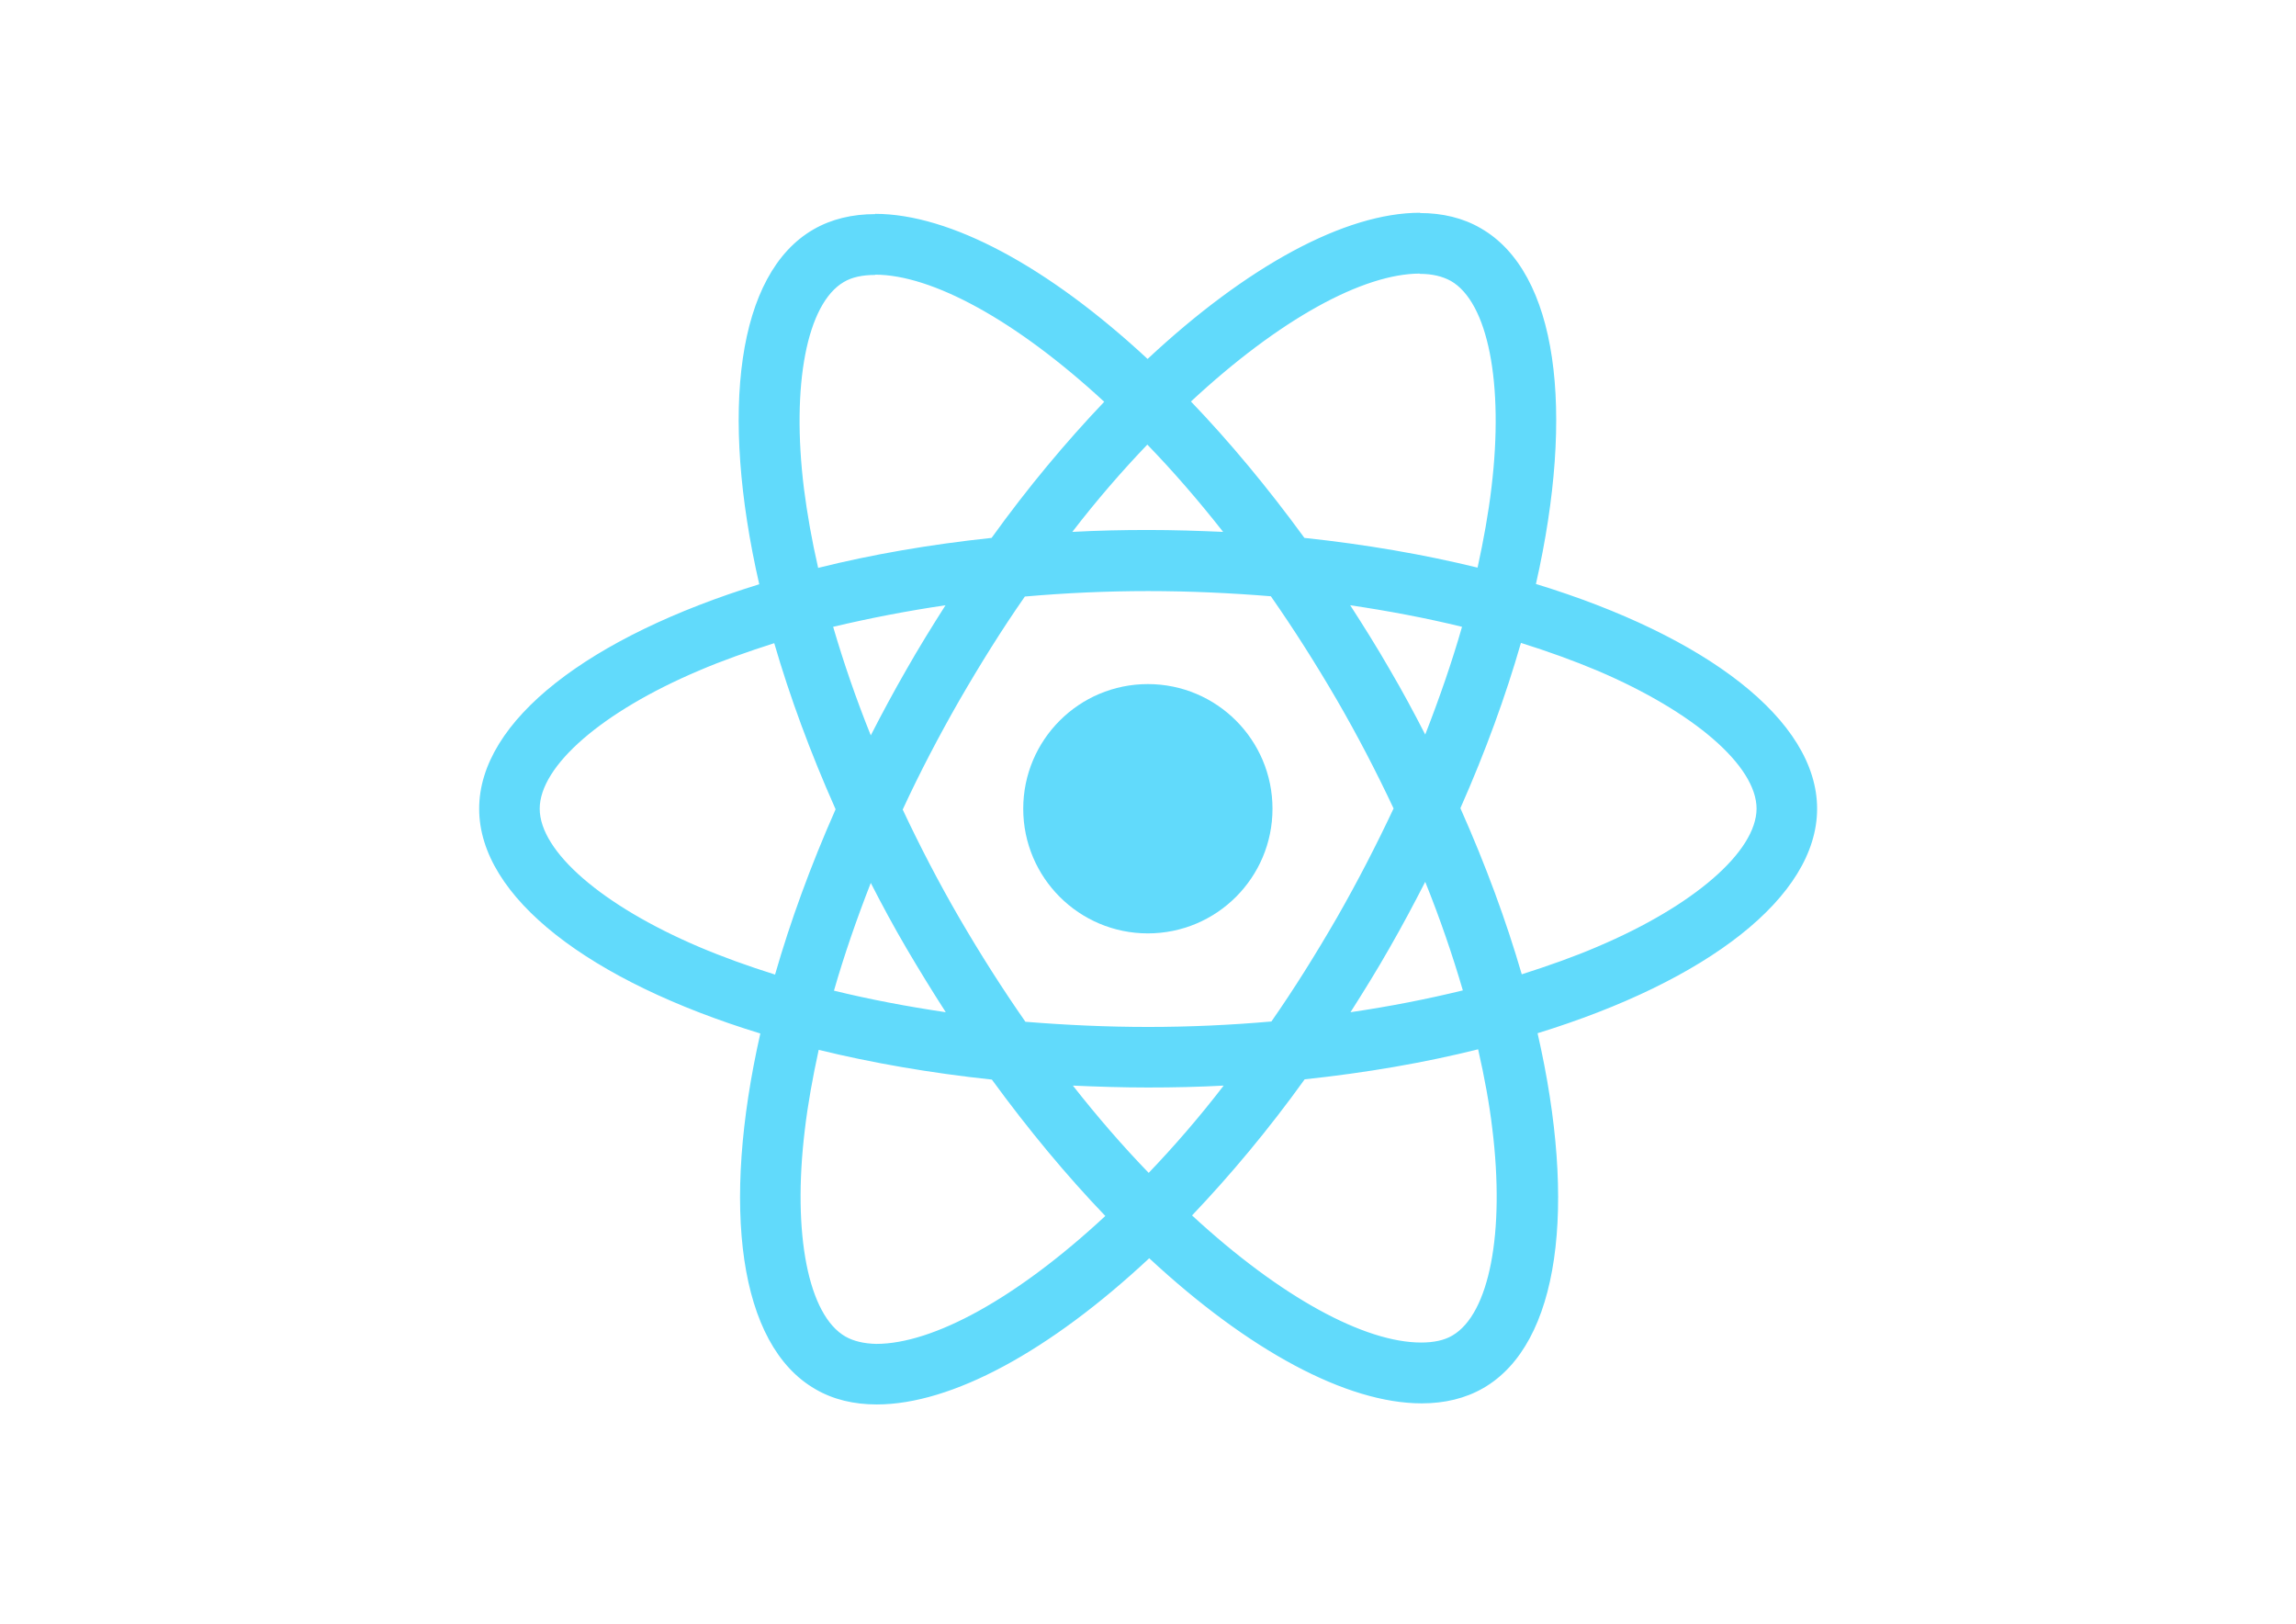
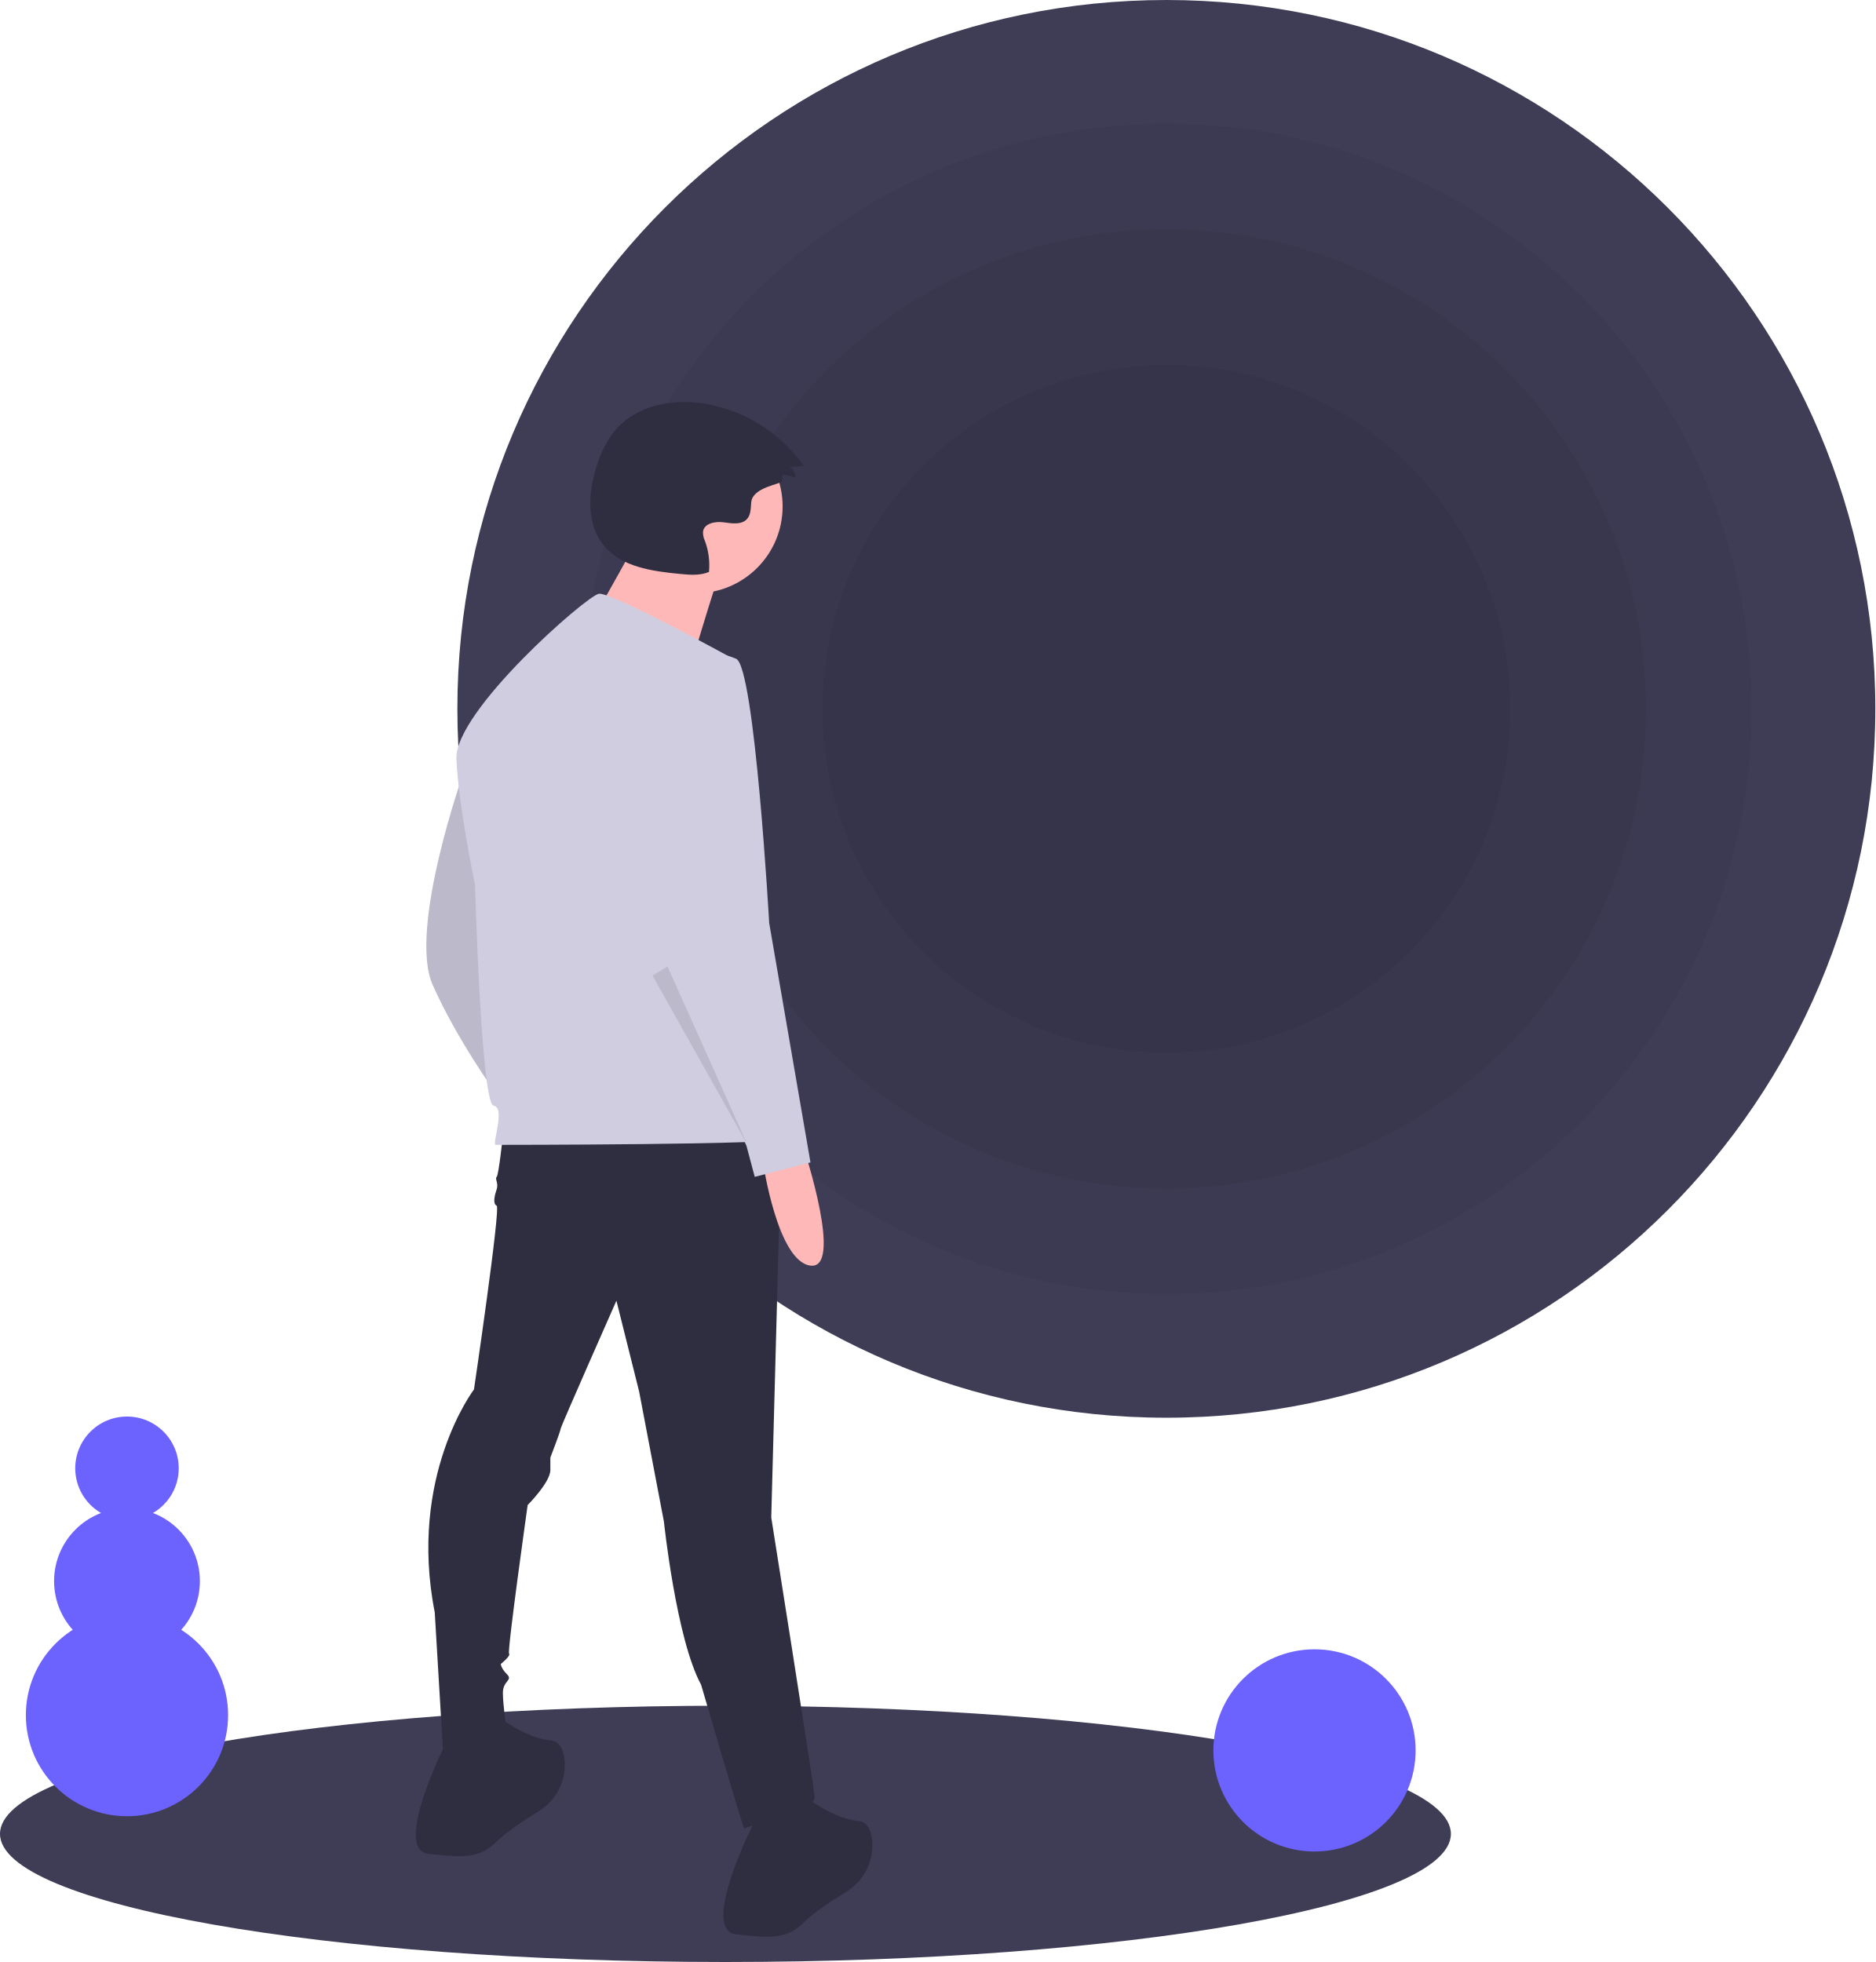
- <svg xmlns="http://www.w3.org/2000/svg" viewBox="0 0 841.9 595.3">
-   <g fill="#61DAFB">
-     <path d="M666.3 296.5c0-32.5-40.7-63.3-103.1-82.4 14.4-63.6 8-114.2-20.2-130.4-6.5-3.8-14.1-5.6-22.4-5.6v22.3c4.6 0 8.3.9 11.4 2.6 13.6 7.8 19.5 37.5 14.9 75.7-1.1 9.4-2.9 19.3-5.1 29.4-19.6-4.8-41-8.5-63.5-10.9-13.5-18.5-27.5-35.3-41.6-50 32.6-30.3 63.2-46.9 84-46.9V78c-27.5 0-63.5 19.6-99.9 53.6-36.4-33.8-72.4-53.2-99.9-53.2v22.3c20.7 0 51.4 16.5 84 46.6-14 14.7-28 31.4-41.3 49.9-22.6 2.4-44 6.1-63.6 11-2.3-10-4-19.7-5.2-29-4.7-38.2 1.1-67.9 14.6-75.8 3-1.8 6.9-2.6 11.5-2.6V78.5c-8.4 0-16 1.8-22.6 5.6-28.1 16.2-34.4 66.7-19.9 130.1-62.2 19.2-102.7 49.9-102.7 82.3 0 32.5 40.7 63.3 103.1 82.4-14.4 63.6-8 114.2 20.2 130.4 6.5 3.8 14.1 5.6 22.5 5.6 27.5 0 63.5-19.6 99.9-53.6 36.4 33.8 72.4 53.2 99.9 53.2 8.4 0 16-1.8 22.6-5.6 28.1-16.2 34.4-66.7 19.9-130.1 62-19.1 102.5-49.9 102.5-82.3zm-130.2-66.7c-3.7 12.9-8.3 26.2-13.5 39.5-4.1-8-8.4-16-13.1-24-4.6-8-9.5-15.8-14.4-23.4 14.2 2.1 27.9 4.7 41 7.9zm-45.8 106.5c-7.8 13.5-15.8 26.3-24.1 38.2-14.9 1.3-30 2-45.2 2-15.1 0-30.2-.7-45-1.9-8.3-11.9-16.4-24.6-24.2-38-7.6-13.1-14.5-26.4-20.8-39.8 6.2-13.4 13.2-26.8 20.7-39.9 7.8-13.5 15.8-26.3 24.1-38.2 14.9-1.3 30-2 45.2-2 15.1 0 30.2.7 45 1.9 8.3 11.9 16.4 24.6 24.2 38 7.6 13.1 14.5 26.4 20.8 39.8-6.3 13.4-13.2 26.8-20.7 39.9zm32.3-13c5.4 13.4 10 26.8 13.8 39.8-13.1 3.2-26.9 5.9-41.2 8 4.9-7.7 9.8-15.6 14.4-23.7 4.6-8 8.9-16.1 13-24.1zM421.2 430c-9.3-9.6-18.6-20.3-27.8-32 9 .4 18.2.7 27.5.7 9.4 0 18.7-.2 27.8-.7-9 11.7-18.3 22.4-27.5 32zm-74.4-58.9c-14.2-2.1-27.9-4.7-41-7.9 3.7-12.9 8.3-26.2 13.5-39.5 4.1 8 8.4 16 13.1 24 4.7 8 9.5 15.8 14.4 23.4zM420.7 163c9.3 9.6 18.6 20.3 27.8 32-9-.4-18.2-.7-27.5-.7-9.4 0-18.7.2-27.8.7 9-11.7 18.3-22.4 27.5-32zm-74 58.9c-4.9 7.7-9.8 15.6-14.4 23.7-4.6 8-8.9 16-13 24-5.4-13.4-10-26.8-13.8-39.8 13.1-3.1 26.9-5.8 41.2-7.9zm-90.5 125.2c-35.4-15.1-58.3-34.9-58.3-50.6 0-15.7 22.9-35.6 58.3-50.6 8.6-3.7 18-7 27.7-10.1 5.7 19.6 13.2 40 22.5 60.9-9.2 20.8-16.6 41.1-22.2 60.6-9.9-3.1-19.3-6.5-28-10.2zM310 490c-13.6-7.8-19.5-37.5-14.9-75.7 1.1-9.4 2.9-19.3 5.1-29.4 19.6 4.8 41 8.5 63.5 10.9 13.5 18.5 27.5 35.3 41.6 50-32.6 30.3-63.2 46.9-84 46.9-4.5-.1-8.3-1-11.3-2.7zm237.2-76.2c4.7 38.2-1.1 67.9-14.6 75.8-3 1.8-6.9 2.6-11.5 2.6-20.7 0-51.4-16.5-84-46.6 14-14.7 28-31.4 41.3-49.9 22.6-2.4 44-6.1 63.6-11 2.3 10.1 4.1 19.8 5.2 29.1zm38.5-66.7c-8.6 3.7-18 7-27.7 10.1-5.7-19.6-13.2-40-22.5-60.9 9.2-20.8 16.6-41.1 22.2-60.6 9.9 3.1 19.3 6.5 28.1 10.2 35.4 15.1 58.3 34.9 58.3 50.6-.1 15.7-23 35.6-58.4 50.6zM320.8 78.4z" />
-     <circle cx="420.9" cy="296.5" r="45.7" />
-     <path d="M520.5 78.1z" />
-   </g>
+ <svg xmlns="http://www.w3.org/2000/svg" id="bac3cfc7-b61b-48ce-8441-8100e40ddaa6" data-name="Layer 1" width="797.5" height="834.5" viewBox="0 0 797.5 834.5">
+   <ellipse cx="308.5" cy="780" rx="308.5" ry="54.5" fill="#3f3d56" />
+   <circle cx="496" cy="301.5" r="301.5" fill="#3f3d56" />
+   <circle cx="496" cy="301.5" r="248.898" opacity="0.05" />
+   <circle cx="496" cy="301.5" r="203.994" opacity="0.05" />
+   <circle cx="496" cy="301.5" r="146.26" opacity="0.05" />
+   <path d="M398.42,361.232s-23.704,66.722-13.169,90.426,27.216,46.53,27.216,46.53S406.322,365.622,398.42,361.232Z" transform="translate(-201.25 -32.75)" fill="#d0cde1" />
+   <path d="M398.42,361.232s-23.704,66.722-13.169,90.426,27.216,46.53,27.216,46.53S406.322,365.622,398.42,361.232Z" transform="translate(-201.25 -32.75)" opacity="0.1" />
+   <path d="M415.101,515.747s-1.756,16.681-2.634,17.558.878,2.634,0,5.268-1.756,6.145,0,7.023-9.657,78.135-9.657,78.135-28.094,36.873-16.681,94.816l3.512,58.821s27.216,1.756,27.216-7.901c0,0-1.756-11.413-1.756-16.681s4.39-5.268,1.756-7.901-2.634-4.39-2.634-4.39,4.39-3.512,3.512-4.39,7.901-63.211,7.901-63.211,9.657-9.657,9.657-14.925v-5.268s4.39-11.413,4.39-12.291,23.704-54.431,23.704-54.431l9.657,38.629,10.535,55.309s5.268,50.042,15.803,69.356c0,0,18.436,63.211,18.436,61.455s30.727-6.145,29.849-14.047-18.436-118.52-18.436-118.52L533.621,513.991Z" transform="translate(-201.25 -32.75)" fill="#2f2e41" />
+   <path d="M391.397,772.978s-23.704,46.53-7.901,48.286,21.948,1.756,28.971-5.268c3.84-3.84,11.615-8.991,17.876-12.873a23.117,23.117,0,0,0,10.969-21.982c-.463-4.295-2.068-7.834-6.019-8.164-10.535-.878-22.826-10.535-22.826-10.535Z" transform="translate(-201.25 -32.75)" fill="#2f2e41" />
+   <path d="M522.208,807.217s-23.704,46.53-7.901,48.286,21.948,1.756,28.971-5.268c3.84-3.84,11.615-8.991,17.876-12.873a23.117,23.117,0,0,0,10.969-21.982c-.463-4.295-2.068-7.834-6.019-8.164-10.535-.878-22.826-10.535-22.826-10.535Z" transform="translate(-201.25 -32.75)" fill="#2f2e41" />
+   <circle cx="295.905" cy="215.433" r="36.905" fill="#ffb8b8" />
+   <path d="M473.43,260.308S447.07,308.812,444.961,308.812,492.41,324.628,492.41,324.628s13.707-46.394,15.816-50.612Z" transform="translate(-201.25 -32.75)" fill="#ffb8b8" />
+   <path d="M513.867,313.385s-52.675-28.971-57.943-28.094-61.455,50.042-60.577,70.234,7.901,53.553,7.901,53.553,2.634,93.06,7.901,93.938-.878,16.681.878,16.681,122.909,0,123.787-2.634S513.867,313.385,513.867,313.385Z" transform="translate(-201.25 -32.75)" fill="#d0cde1" />
+   <path d="M543.278,521.892s16.681,50.92,2.634,49.164-20.192-43.896-20.192-43.896Z" transform="translate(-201.25 -32.75)" fill="#ffb8b8" />
+   <path d="M498.504,310.313s-32.483,7.023-27.216,50.92,14.925,87.792,14.925,87.792l32.483,71.112,3.512,13.169,23.704-6.145L528.353,425.321s-6.145-108.863-14.047-112.374A34,34,0,0,0,498.504,310.313Z" transform="translate(-201.25 -32.75)" fill="#d0cde1" />
+   <polygon points="277.5 414.958 317.885 486.947 283.86 411.09 277.5 414.958" opacity="0.1" />
+   <path d="M533.896,237.316l.122-2.82,5.61,1.396a6.27,6.27,0,0,0-2.514-4.615l5.976-.334a64.477,64.477,0,0,0-43.124-26.651c-12.926-1.873-27.318.838-36.182,10.43-4.299,4.653-7.001,10.57-8.922,16.607-3.539,11.118-4.26,24.372,3.12,33.409,7.501,9.185,20.602,10.984,32.406,12.121,4.153.4,8.506.772,12.355-.839a29.721,29.721,0,0,0-1.654-13.037,8.687,8.687,0,0,1-.879-4.152c.525-3.512,5.209-4.396,8.728-3.922s7.75,1.2,10.062-1.494c1.593-1.856,1.499-4.559,1.71-6.996C521.282,239.785,533.836,238.707,533.896,237.316Z" transform="translate(-201.25 -32.75)" fill="#2f2e41" />
+   <circle cx="559" cy="744.5" r="43" fill="#6c63ff" />
+   <circle cx="54" cy="729.5" r="43" fill="#6c63ff" />
+   <circle cx="54" cy="672.5" r="31" fill="#6c63ff" />
+   <circle cx="54" cy="624.5" r="22" fill="#6c63ff" />
</svg>
